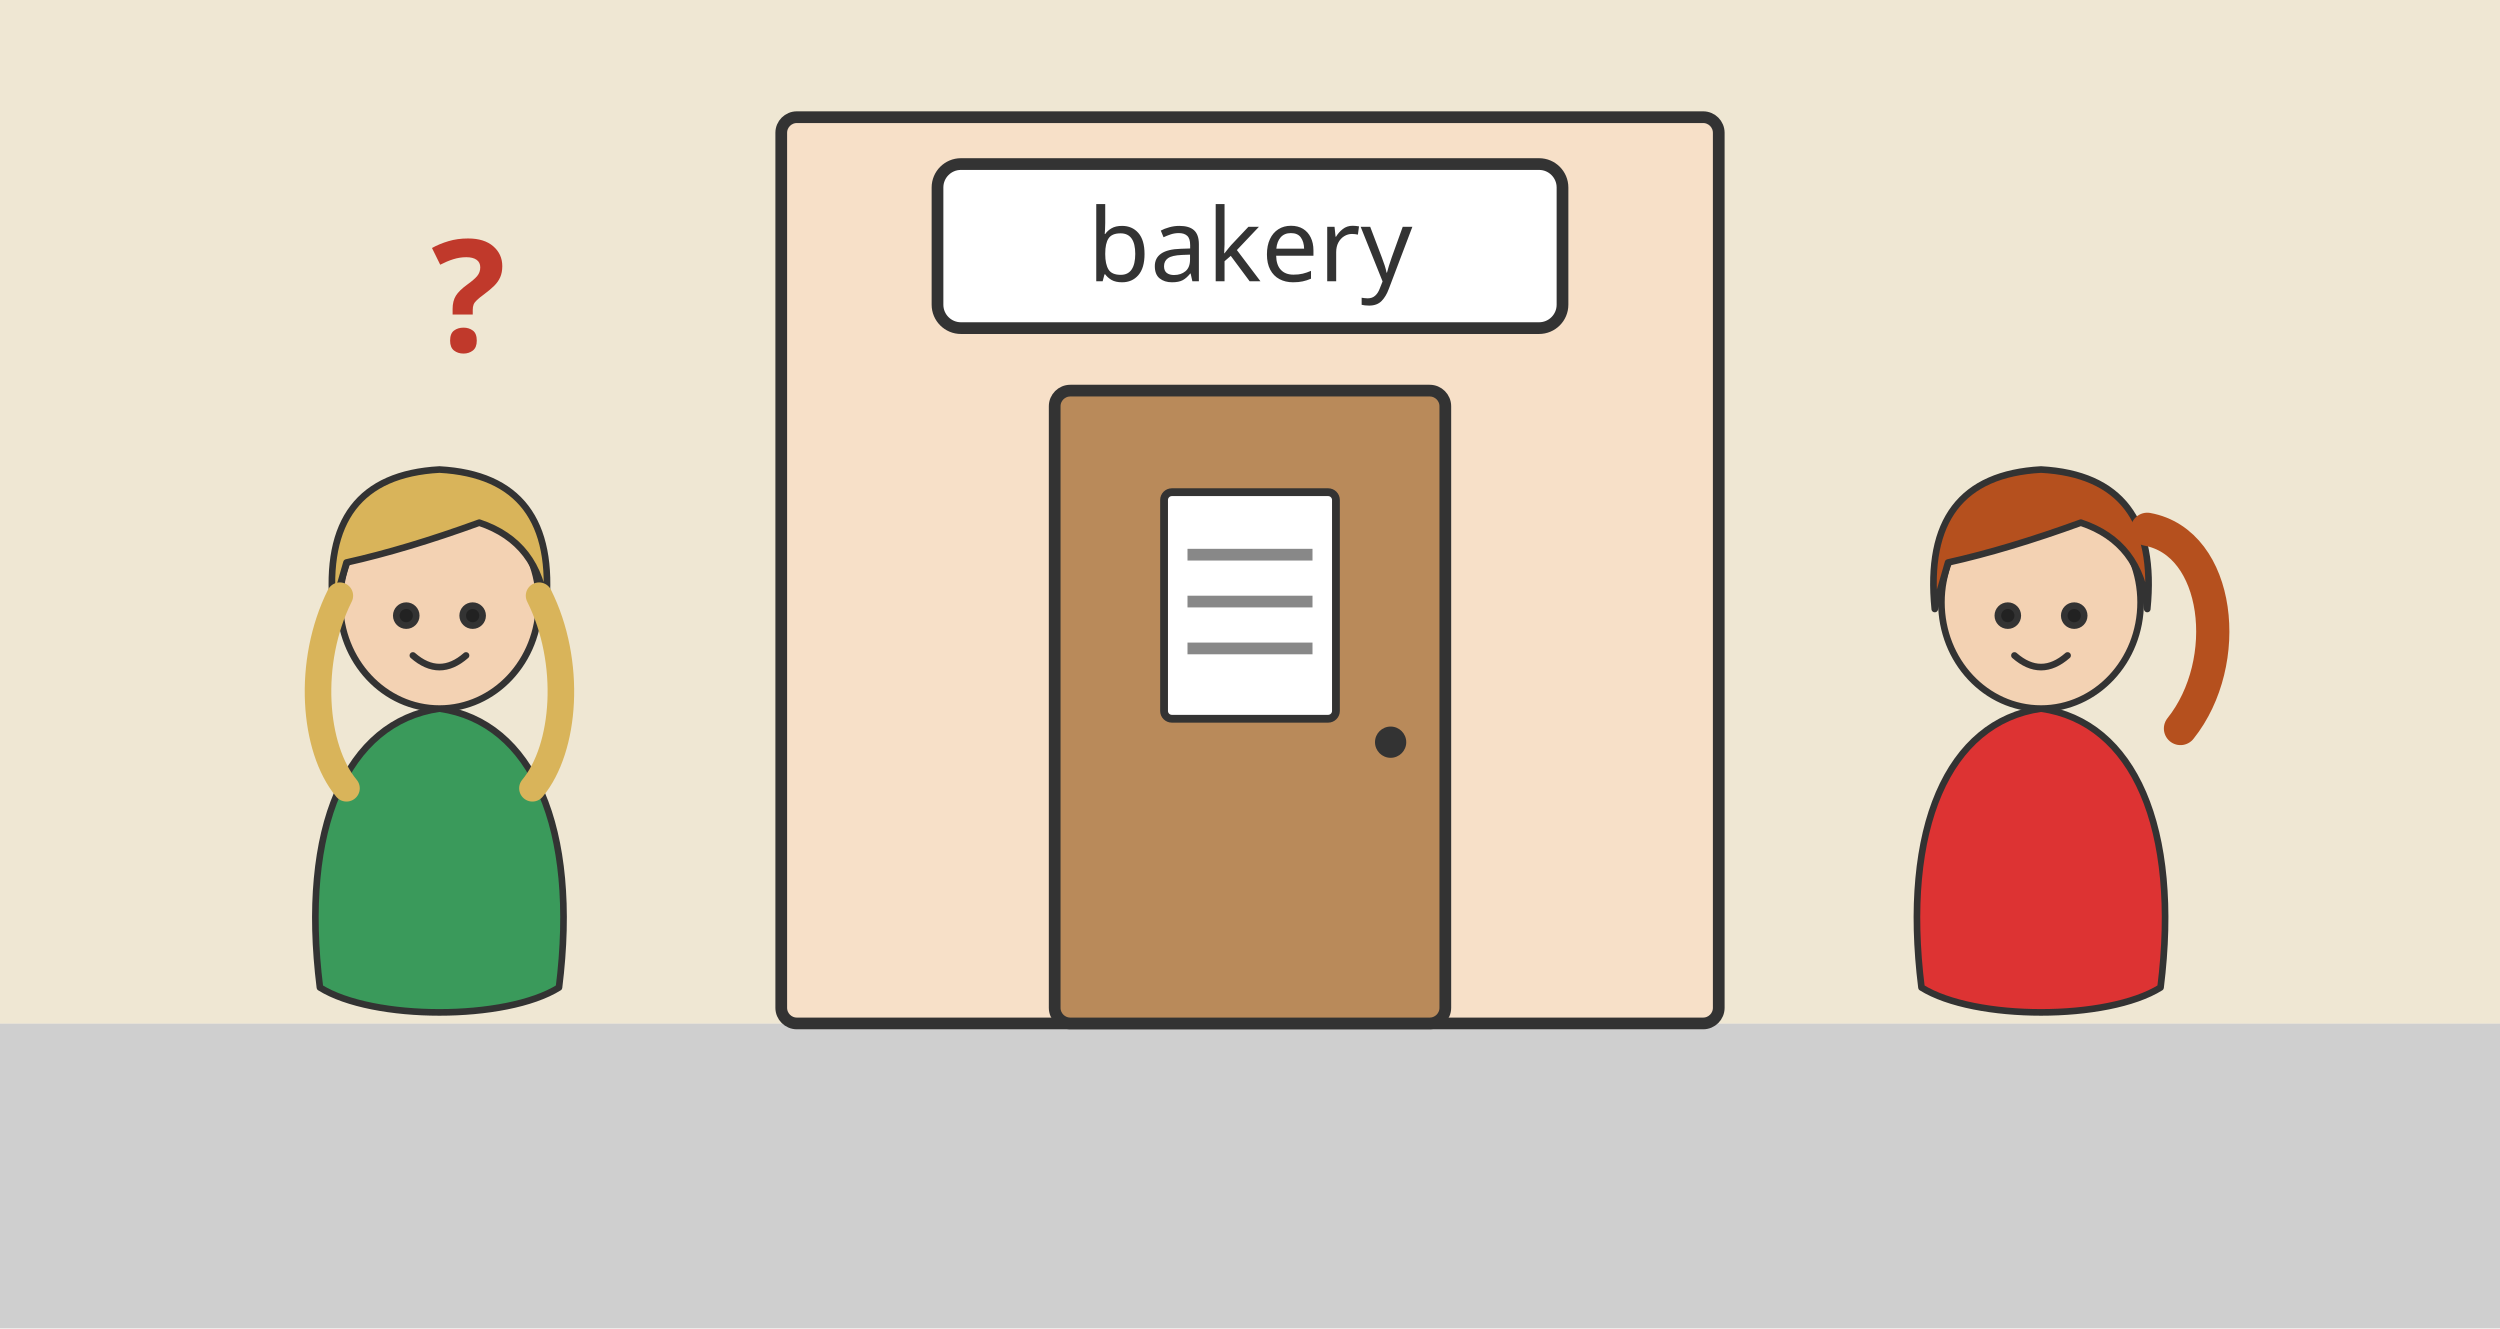
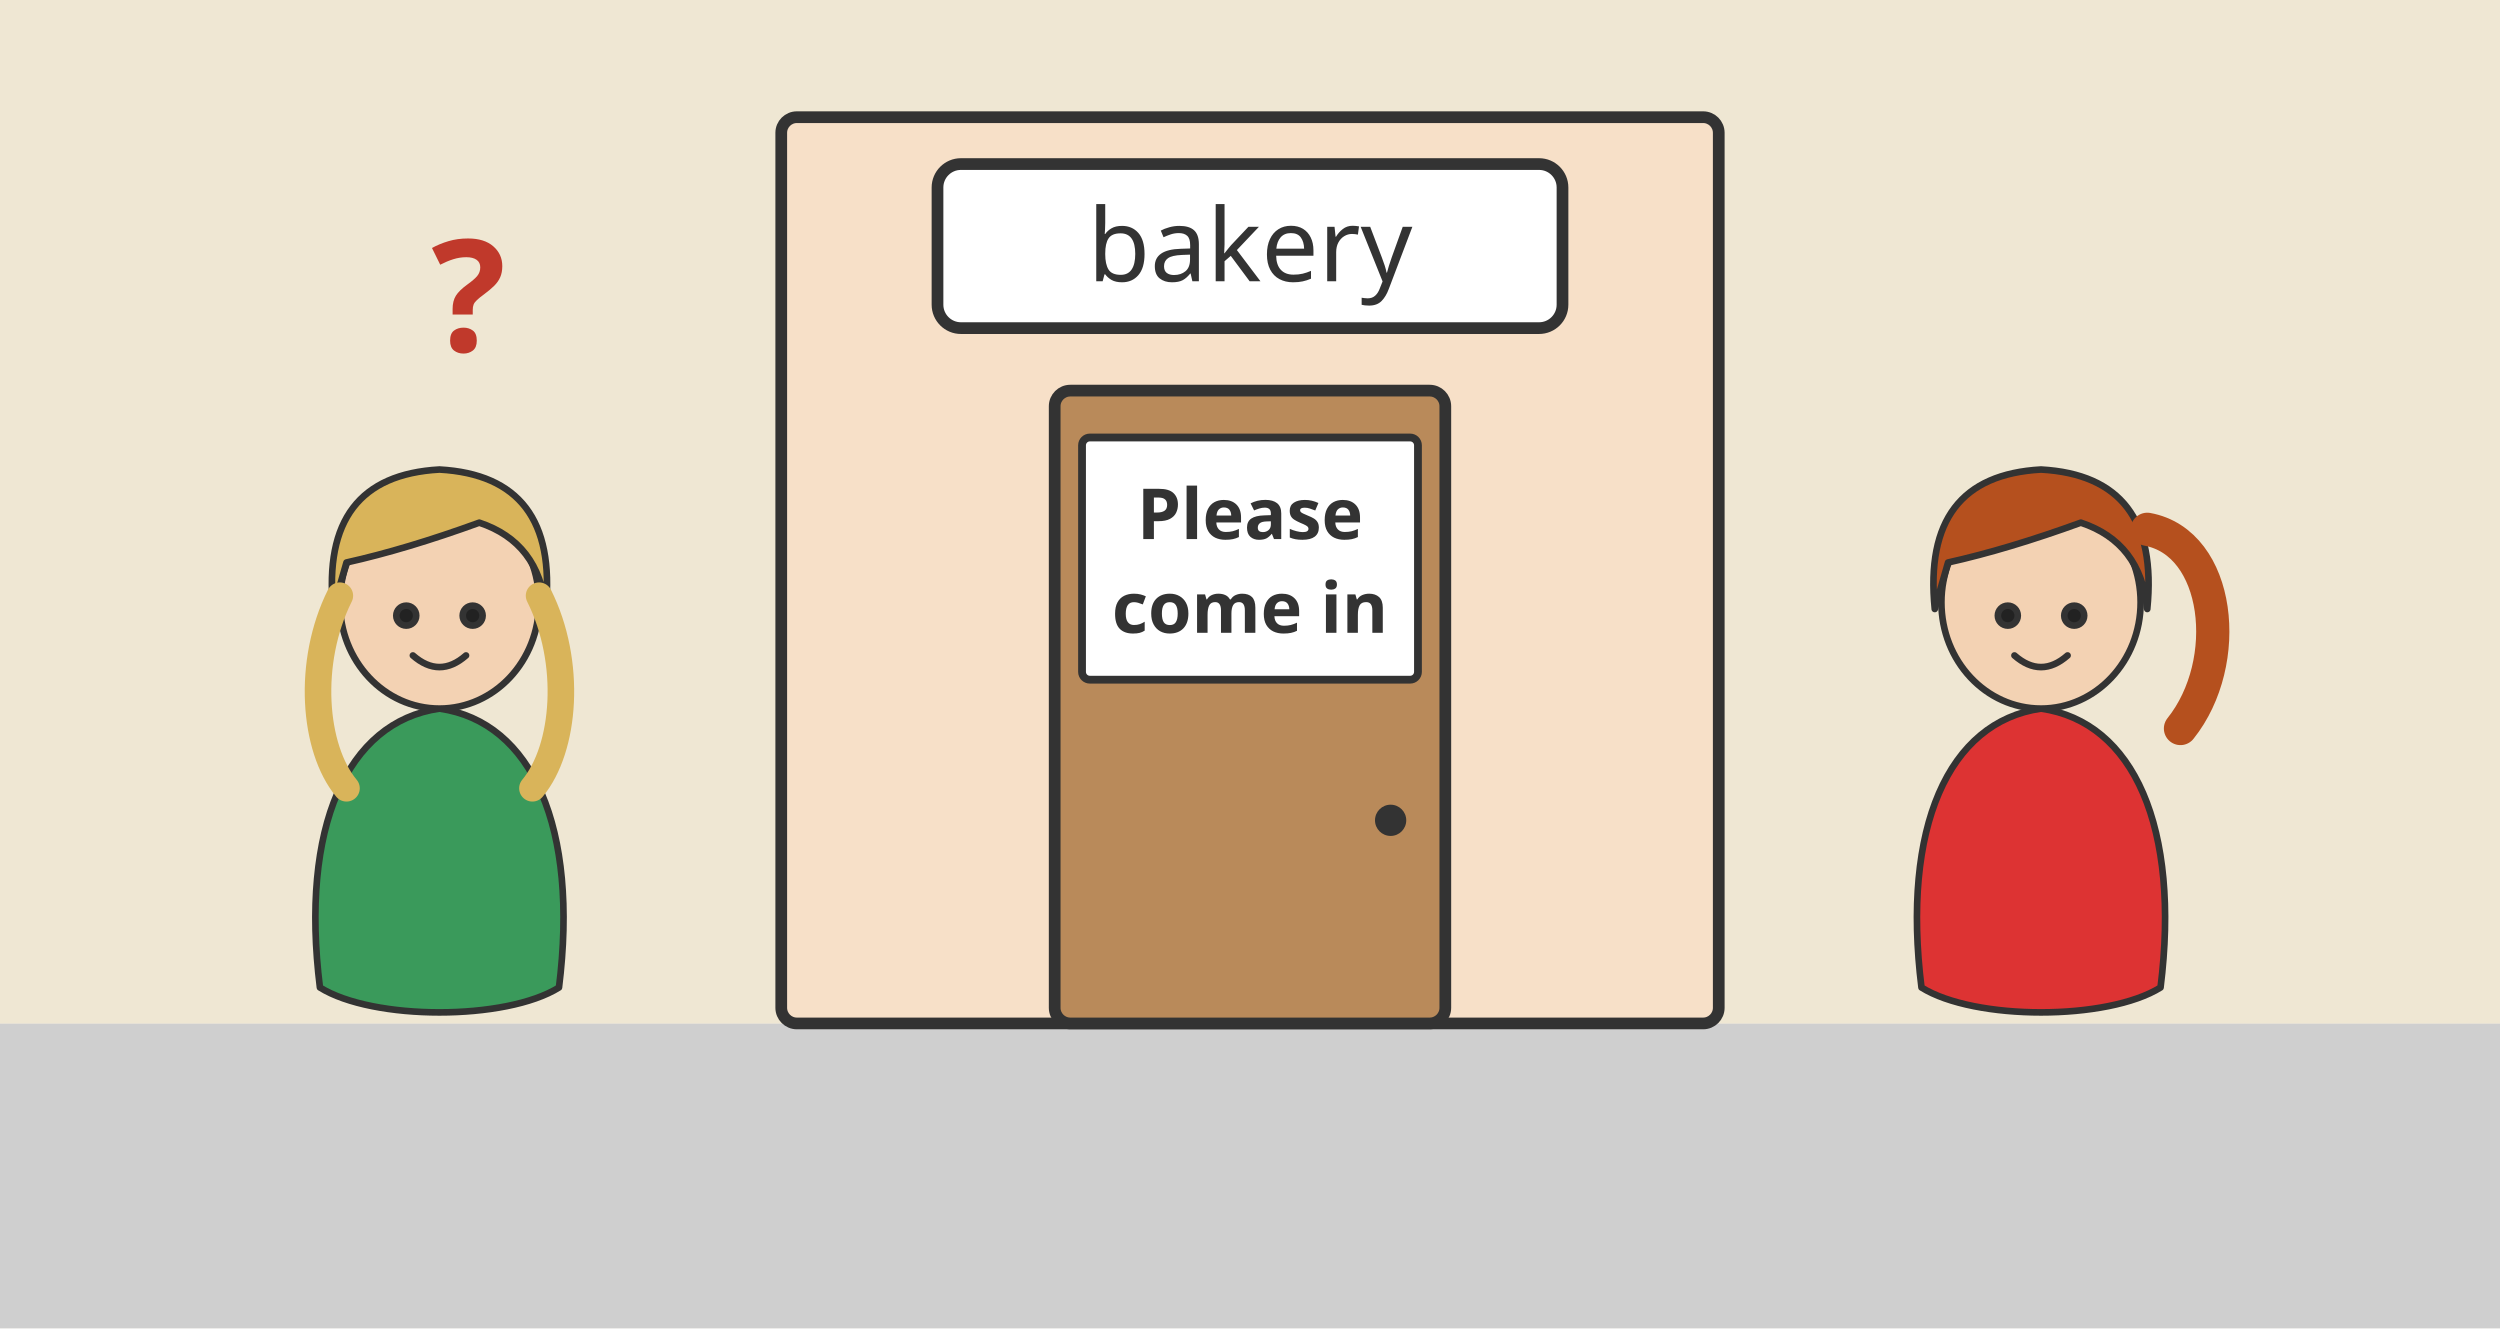
<svg xmlns="http://www.w3.org/2000/svg" viewBox="0 0 640 340" role="img">
  <defs>
    <g id="sophie" stroke="#333" stroke-width="2" stroke-linejoin="round" stroke-linecap="round">
      <path d="M14 168 C8 120 22 88 50 84 C78 88 92 120 86 168 C70 178 30 178 14 168 Z" fill="#3a9a5b" />
      <ellipse cx="50" cy="52" rx="30" ry="32" fill="#f3d2b3" />
      <path d="M18 54 Q14 14 50 12 Q86 14 82 54 Q80 34 62 28 Q40 36 22 40 Z" fill="#d9b45a" />
      <path d="M20 50 C10 70 12 96 22 108" fill="none" stroke="#d9b45a" stroke-width="8" />
      <path d="M80 50 C90 70 88 96 78 108" fill="none" stroke="#d9b45a" stroke-width="8" />
      <circle cx="40" cy="56" r="3" fill="#222" />
      <circle cx="60" cy="56" r="3" fill="#222" />
      <path d="M42 68 Q50 75 58 68" fill="none" />
    </g>
    <g id="ellie" stroke="#333" stroke-width="2" stroke-linejoin="round" stroke-linecap="round">
      <path d="M14 168 C8 120 22 88 50 84 C78 88 92 120 86 168 C70 178 30 178 14 168 Z" fill="#d33" />
      <ellipse cx="50" cy="52" rx="30" ry="32" fill="#f3d2b3" />
      <path d="M18 54 Q14 14 50 12 Q86 14 82 54 Q80 34 62 28 Q40 36 22 40 Z" fill="#b5501e" />
      <path d="M82 30 C104 34 108 70 92 90" fill="none" stroke="#b5501e" stroke-width="10" />
      <circle cx="40" cy="56" r="3" fill="#222" />
      <circle cx="60" cy="56" r="3" fill="#222" />
      <path d="M42 68 Q50 75 58 68" fill="none" />
    </g>
    <g id="peter" stroke="#333" stroke-width="2" stroke-linejoin="round" stroke-linecap="round">
      <path d="M14 168 C8 120 22 88 50 84 C78 88 92 120 86 168 C70 178 30 178 14 168 Z" fill="#e0b020" />
      <ellipse cx="50" cy="52" rx="30" ry="32" fill="#f3d2b3" />
      <path d="M18 54 Q14 14 50 12 Q86 14 82 54 Q80 34 62 28 Q40 36 22 40 Z" fill="#6b3f1e" />
      <circle cx="40" cy="56" r="3" fill="#222" />
      <circle cx="60" cy="56" r="3" fill="#222" />
      <path d="M40 66 Q50 78 60 66" fill="none" />
    </g>
    <g id="amir" stroke="#333" stroke-width="2" stroke-linejoin="round" stroke-linecap="round">
      <path d="M14 168 C8 120 22 88 50 84 C78 88 92 120 86 168 C70 178 30 178 14 168 Z" fill="#3a6fd8" />
      <ellipse cx="50" cy="54" rx="30" ry="32" fill="#c68f62" />
      <path d="M18 54 Q10 22 30 14 Q40 6 52 12 Q72 6 82 22 Q92 40 82 54 Q80 34 62 28 Q40 34 22 42 Z" fill="#222" />
      <circle cx="39" cy="57" r="8" fill="none" />
      <circle cx="61" cy="57" r="8" fill="none" />
      <path d="M47 57 L53 57" fill="none" />
      <circle cx="39" cy="57" r="2.5" fill="#222" />
      <circle cx="61" cy="57" r="2.5" fill="#222" />
      <path d="M42 70 Q50 77 58 70" fill="none" />
    </g>
    <g id="hill" stroke="#333" stroke-width="2" stroke-linejoin="round" stroke-linecap="round">
      <path d="M10 168 C4 120 20 88 50 84 C80 88 96 120 90 168 C72 178 28 178 10 168 Z" fill="#8a5a2b" />
      <ellipse cx="50" cy="52" rx="30" ry="32" fill="#f3d2b3" />
      <path d="M18 50 Q14 14 50 12 Q86 14 82 50 Q80 30 62 26 Q40 32 22 38 Z" fill="#9a9a9a" />
      <circle cx="40" cy="56" r="3" fill="#222" />
      <circle cx="60" cy="56" r="3" fill="#222" />
      <path d="M42 68 Q50 75 58 68" fill="none" />
    </g>
    <g id="parker" stroke="#333" stroke-width="2" stroke-linejoin="round" stroke-linecap="round">
      <path d="M12 168 C6 120 20 88 50 84 C80 88 94 120 88 168 C72 178 28 178 12 168 Z" fill="#8a4fb0" />
      <ellipse cx="50" cy="52" rx="30" ry="32" fill="#f3d2b3" />
      <path d="M18 54 Q14 14 50 12 Q86 14 82 54 Q80 34 62 28 Q40 36 22 40 Z" fill="#7a4a2a" />
      <circle cx="50" cy="8" r="12" fill="#7a4a2a" />
      <circle cx="40" cy="56" r="3" fill="#222" />
      <circle cx="60" cy="56" r="3" fill="#222" />
      <path d="M42 68 Q50 75 58 68" fill="none" />
    </g>
  </defs>
  <rect width="640" height="340" fill="#f4efe2" />
  <rect y="262" width="640" height="78" fill="#cfcfcf" />
  <rect width="640" height="262" fill="#efe7d3" />
  <rect x="200" y="30" width="240" height="232" rx="4" fill="#f7e0c8" stroke="#333" stroke-width="3" />
  <rect x="240" y="42" width="160" height="42" rx="6" fill="#fff" stroke="#333" stroke-width="3" />
  <text x="320" y="72" text-anchor="middle" font-family="sans-serif" font-size="26" font-weight="normal" fill="#333">bakery</text>
  <rect x="270" y="100" width="100" height="162" rx="4" fill="#b98a5a" stroke="#333" stroke-width="3" />
-   <rect x="298" y="126" width="44" height="58" rx="2" fill="#fff" stroke="#333" stroke-width="2" />
-   <path d="M304 142 H336" stroke="#888" stroke-width="3" />
-   <path d="M304 154 H336" stroke="#888" stroke-width="3" />
-   <path d="M304 166 H336" stroke="#888" stroke-width="3" />
-   <circle cx="356" cy="190" r="4" fill="#333" />
+   <rect x="277" y="112" width="86" height="62" rx="2" fill="#fff" stroke="#333" stroke-width="2" />
+   <text x="320" y="138" text-anchor="middle" font-family="sans-serif" font-size="18" font-weight="bold" fill="#333">Please</text>
+   <text x="320" y="162" text-anchor="middle" font-family="sans-serif" font-size="18" font-weight="bold" fill="#333">come in</text>
+   <circle cx="356" cy="210" r="4" fill="#333" />
  <use href="#sophie" transform="translate(70,110) scale(0.85)" />
  <use href="#ellie" transform="translate(480,110) scale(0.85)" />
  <text x="120" y="90" text-anchor="middle" font-family="sans-serif" font-size="40" font-weight="bold" fill="#c0392b">?</text>
</svg>
